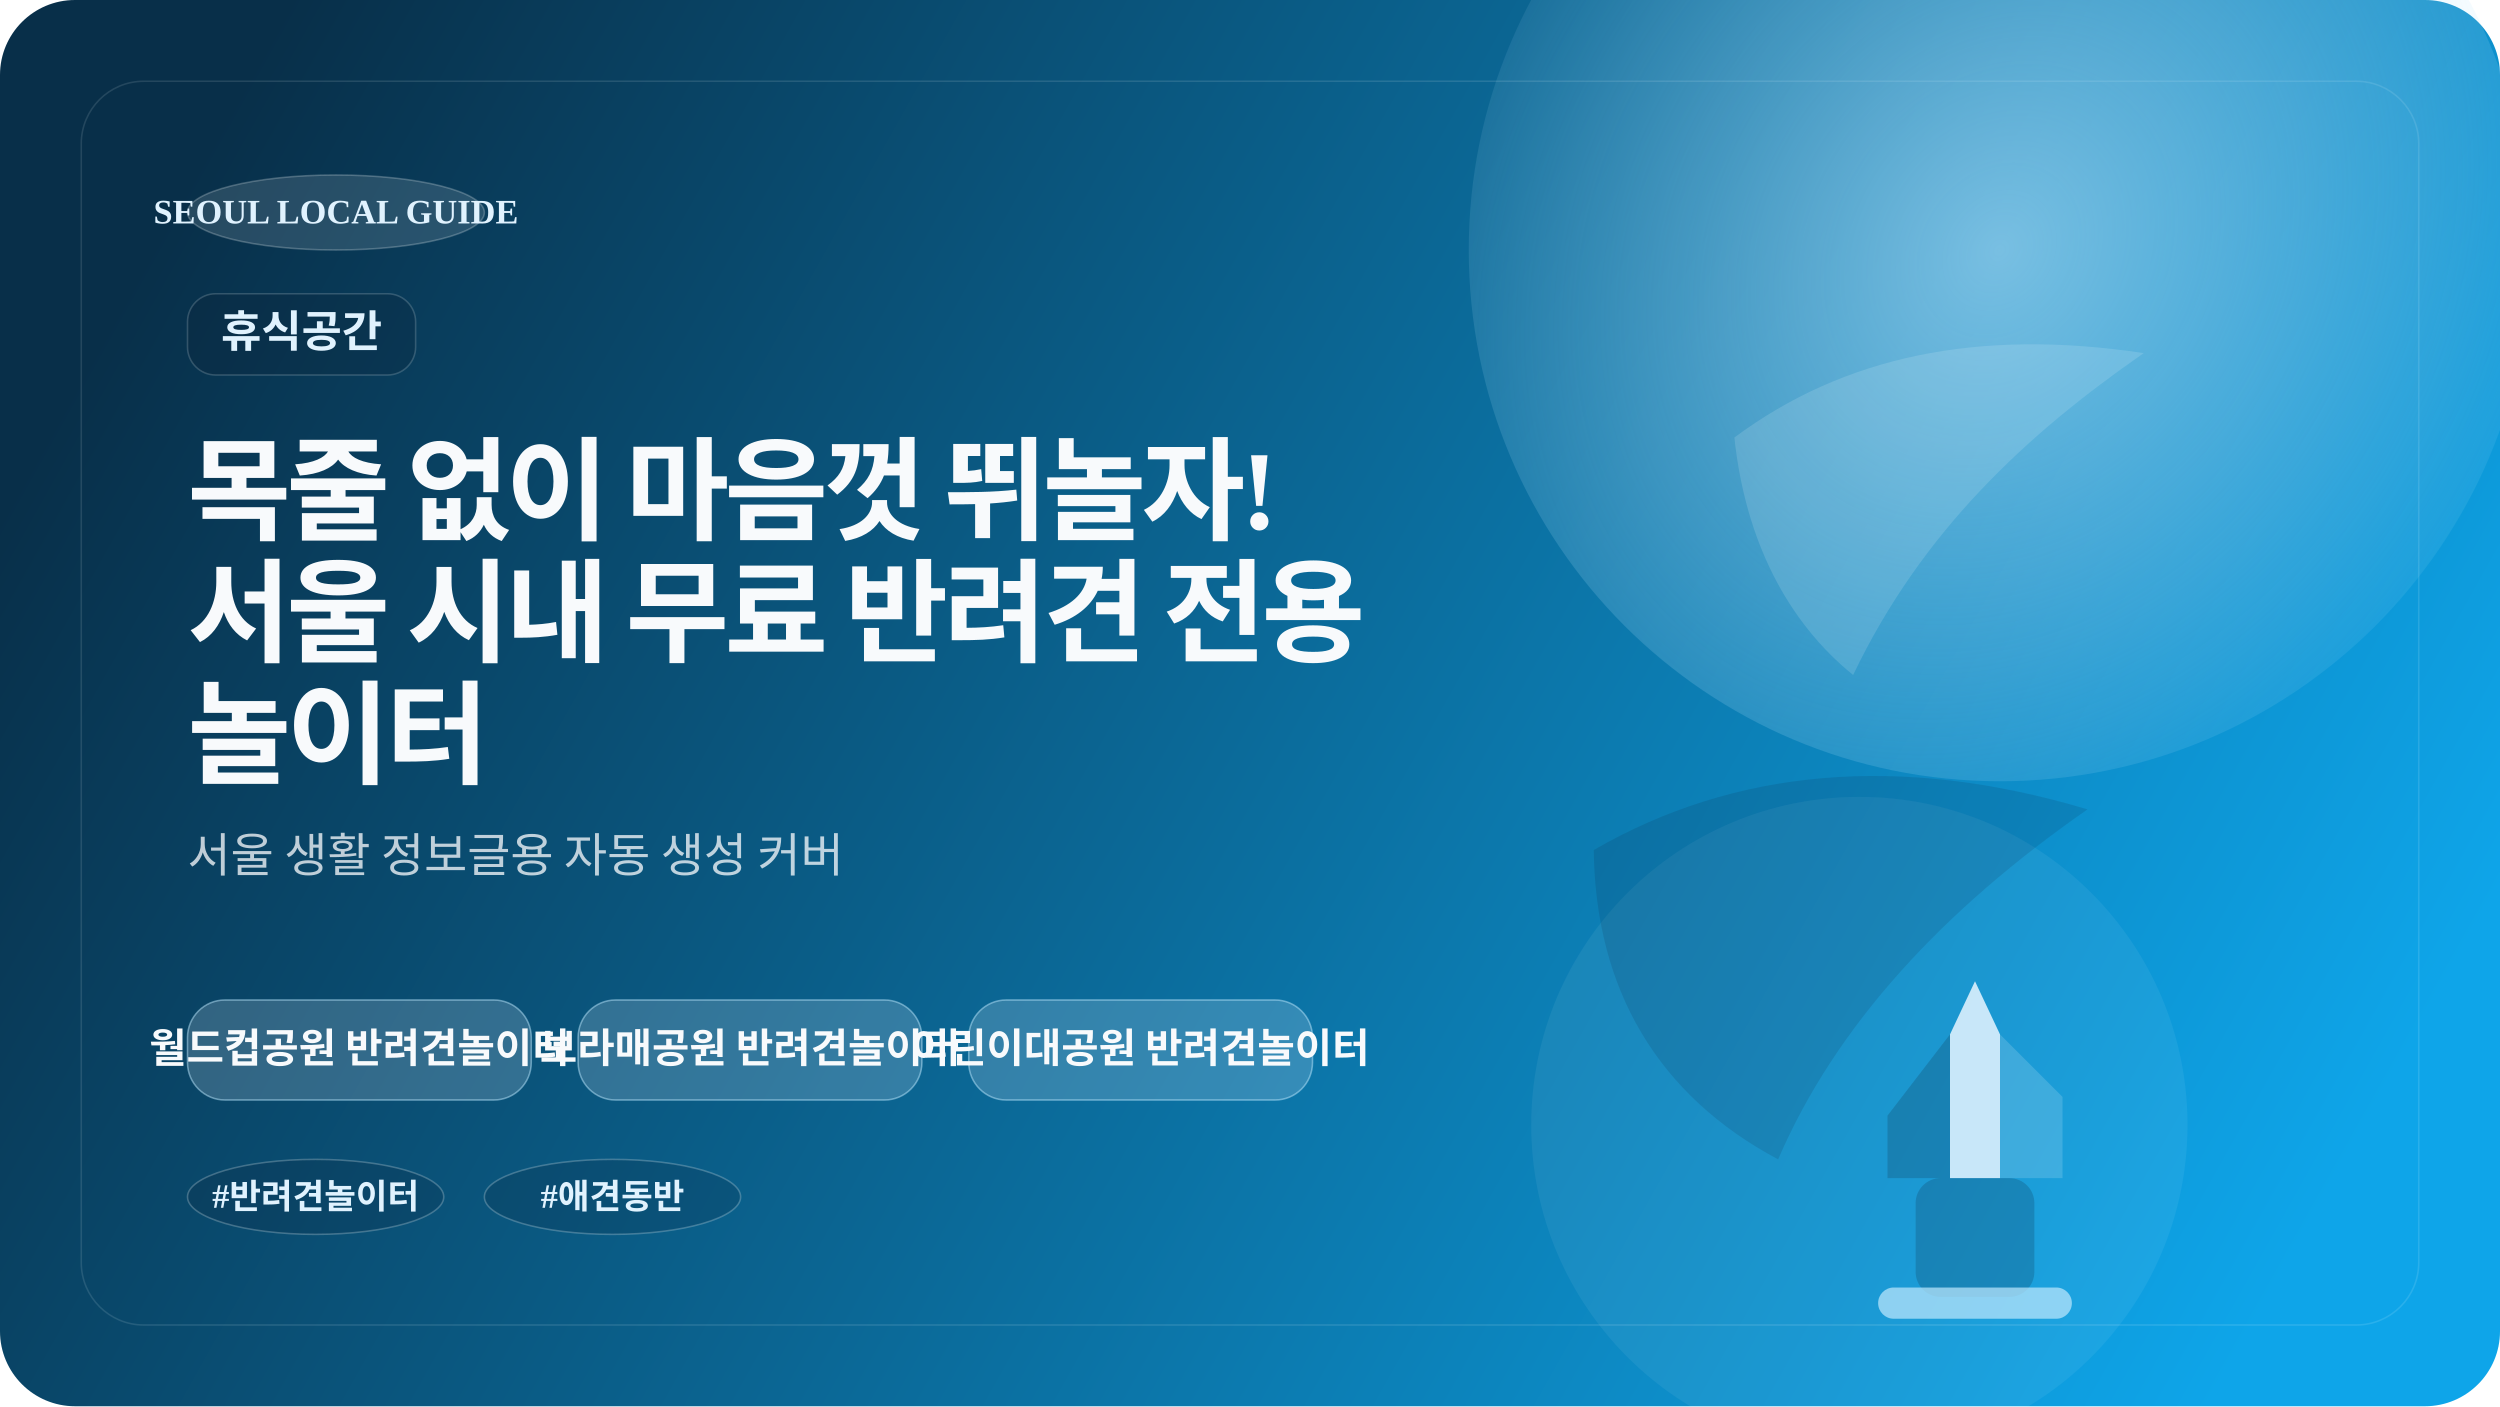
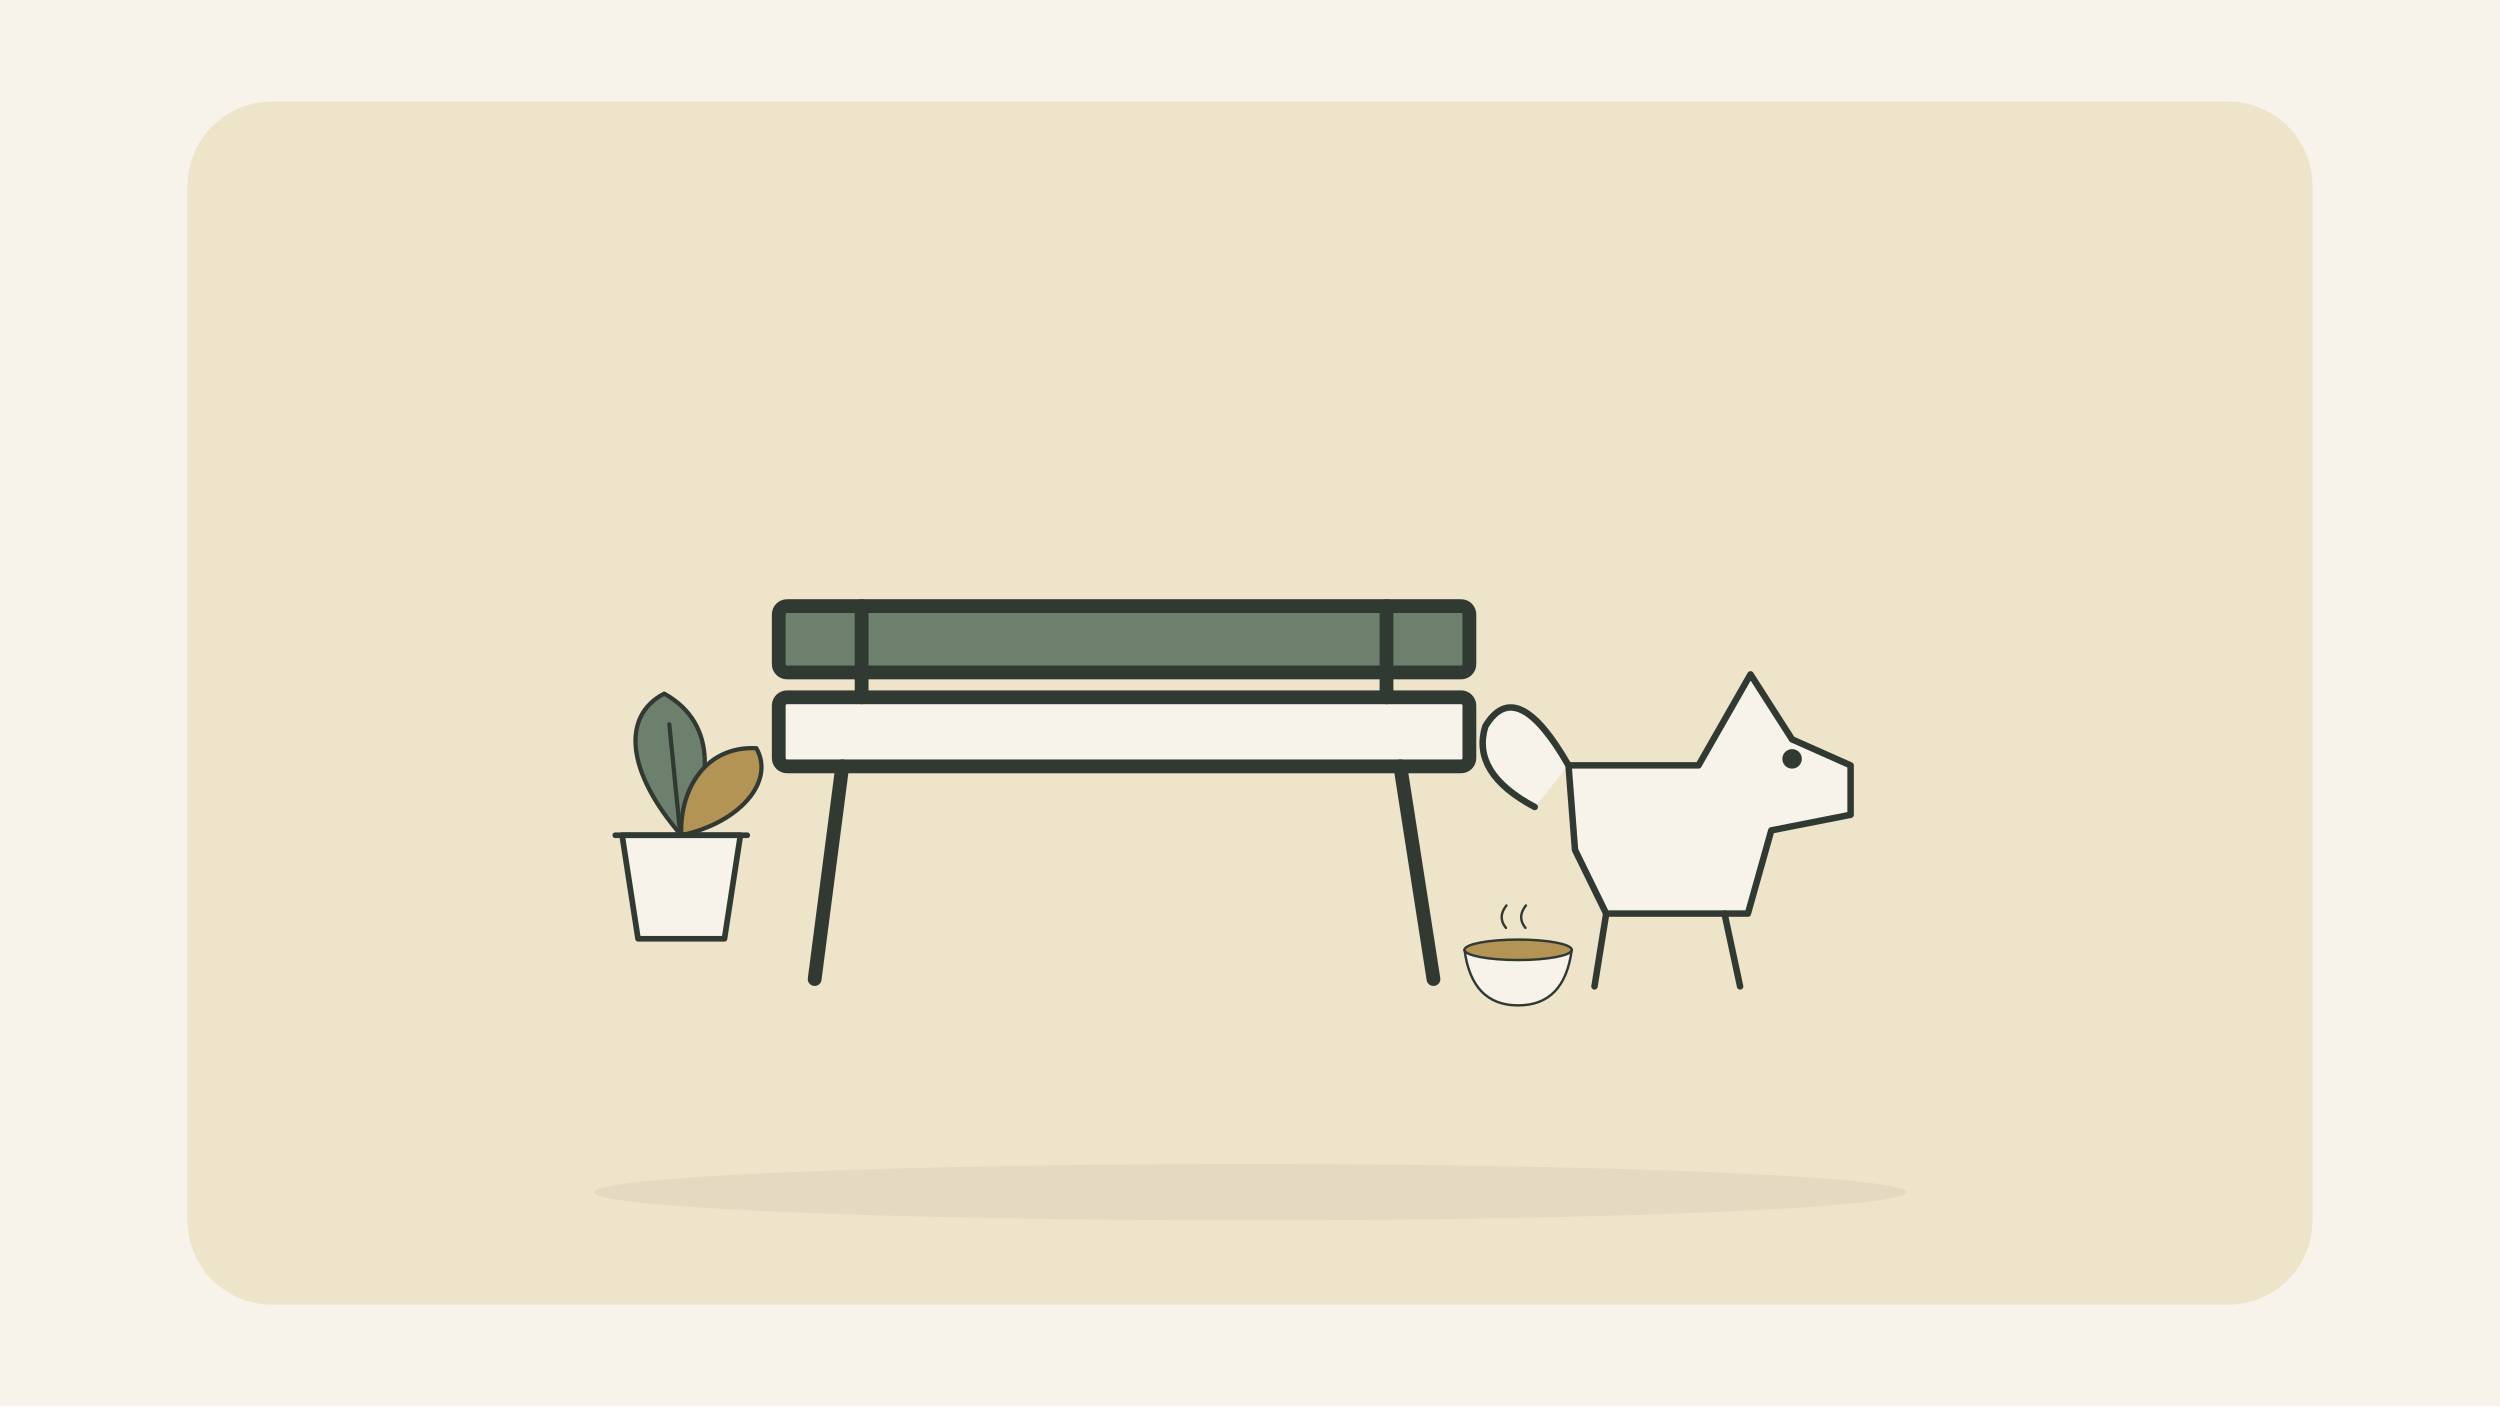
- <svg xmlns="http://www.w3.org/2000/svg" width="1600" height="900" viewBox="0 0 1600 900" fill="none" role="img" aria-labelledby="cover-title cover-desc">
-   <defs>
-     <linearGradient id="bg-gradient" x1="140" y1="80" x2="1460" y2="820" gradientUnits="userSpaceOnUse">
-       <stop stop-color="#082F49" />
-       <stop offset="1" stop-color="#0EA5E9" />
-     </linearGradient>
-     <radialGradient id="glow-gradient" cx="0" cy="0" r="1" gradientUnits="userSpaceOnUse" gradientTransform="translate(1280 160) rotate(125) scale(480 400)">
-       <stop stop-color="#BAE6FD" stop-opacity="0.62" />
-       <stop offset="1" stop-color="#BAE6FD" stop-opacity="0" />
-     </radialGradient>
-   </defs>
-   <rect width="1600" height="900" rx="48" fill="url(#bg-gradient)" />
-   <rect x="52" y="52" width="1496" height="796" rx="40" stroke="rgba(248,250,252,0.12)" />
-   <circle cx="1280" cy="160" r="340" fill="url(#glow-gradient)" />
-   <circle cx="1190" cy="720" r="210" fill="rgba(255,255,255,0.06)" />
-   <path d="M1110 280C1180 228 1266 210 1372 226C1297 278 1230 340 1186 432C1144 398 1117 346 1110 280Z" fill="rgba(248,250,252,0.14)" />
-   <path d="M1020 544C1110 492 1216 482 1336 518C1244 582 1175 656 1138 742C1061 701 1021 633 1020 544Z" fill="rgba(15,23,42,0.12)" />
-   <g transform="translate(120 112)">
-     <rect width="190" height="48" rx="999" fill="rgba(248,250,252,0.13)" stroke="rgba(248,250,252,0.24)" />
-     <text x="95" y="31" fill="#E0F2FE" font-size="22" font-weight="700" text-anchor="middle">SEOUL LOCAL GUIDE</text>
-   </g>
-   <g transform="translate(120 188)">
-     <rect width="146" height="52" rx="18" fill="rgba(15,23,42,0.18)" stroke="rgba(248,250,252,0.18)" />
-     <text x="73" y="34" fill="#E0F2FE" font-size="28" font-weight="700" text-anchor="middle">휴식공간</text>
-   </g>
-   <text x="120" y="340" fill="#F8FAFC" font-size="72" font-weight="800" letter-spacing="-0.04em">
-     <tspan x="120" dy="0">목줄 없이 마음껏 뛰놀자!</tspan>
-     <tspan x="120" dy="78">서울 시내 무료 반려견 전용</tspan>
-     <tspan x="120" dy="78">놀이터</tspan>
-   </text>
-   <text x="120" y="558" fill="rgba(248,250,252,0.76)" font-size="30" font-weight="500">
-     서울 생활 정보글용 자동 생성 커버
-   </text>
-   <g transform="translate(120 640)">
-     <rect width="220" height="64" rx="24" fill="rgba(240, 249, 255, 0.18)" stroke="rgba(186, 230, 253, 0.5)" />
-     <text x="110" y="40" fill="#F8FAFC" font-size="26" font-weight="600" text-anchor="middle">월드컵공원 반려견놀이터</text>
-   </g>
-   <g transform="translate(370 640)">
-     <rect width="220" height="64" rx="24" fill="rgba(240, 249, 255, 0.18)" stroke="rgba(186, 230, 253, 0.5)" />
-     <text x="110" y="40" fill="#F8FAFC" font-size="26" font-weight="600" text-anchor="middle">보라매공원 반려견놀이터</text>
-   </g>
-   <g transform="translate(620 640)">
-     <rect width="220" height="64" rx="24" fill="rgba(240, 249, 255, 0.18)" stroke="rgba(186, 230, 253, 0.5)" />
-     <text x="110" y="40" fill="#F8FAFC" font-size="26" font-weight="600" text-anchor="middle">어린이대공원 반려견놀이터</text>
-   </g>
-   <g transform="translate(120 742)">
-     <rect width="164" height="48" rx="999" fill="rgba(15, 23, 42, 0.16)" stroke="rgba(248, 250, 252, 0.24)" />
-     <text x="82" y="31" fill="#E0F2FE" font-size="22" font-weight="600" text-anchor="middle">#반려견놀이터</text>
-   </g>
-   <g transform="translate(310 742)">
-     <rect width="164" height="48" rx="999" fill="rgba(15, 23, 42, 0.16)" stroke="rgba(248, 250, 252, 0.24)" />
-     <text x="82" y="31" fill="#E0F2FE" font-size="22" font-weight="600" text-anchor="middle">#애견동반</text>
-   </g>
-   <g transform="translate(1168 628)">
-     <path d="M96 0L112 34V126H80V34L96 0Z" fill="#E0F2FE" fill-opacity="0.88" />
-     <path d="M112 34L152 74V126H112V34Z" fill="rgba(248,250,252,0.16)" />
-     <path d="M80 34L40 86V126H80V34Z" fill="rgba(15,23,42,0.18)" />
-     <rect x="58" y="126" width="76" height="76" rx="16" fill="rgba(15,23,42,0.18)" />
-     <rect x="34" y="196" width="124" height="20" rx="10" fill="#BAE6FD" fill-opacity="0.72" />
+ <svg xmlns="http://www.w3.org/2000/svg" width="1600" height="900" viewBox="0 0 1600 900" fill="none" role="img" aria-labelledby="cover-title cover-desc" data-cover-generator="seoulcity" data-cover-version="2" data-cover-subject="pet" data-cover-scene="pet-rest" data-cover-palette="ochre">
+   <rect width="1600" height="900" fill="#F7F3EB" />
+   <rect x="120" y="65" width="1360" height="770" rx="54" fill="#EEE4CA" />
+   <ellipse cx="800" cy="763" rx="420" ry="18" fill="#303A33" opacity=".06" />
+   <g transform="translate(280 130) scale(1.04)" stroke="#303A33" stroke-width="5" stroke-linecap="round" stroke-linejoin="round">
+     <g transform="translate(210 350) scale(1.7)">
+       <rect x="0" y="-60" width="250" height="24" rx="3" fill="#6D806D" />
+       <rect x="0" y="-27" width="250" height="25" rx="3" fill="#F7F3EB" />
+       <path d="M23 -2L13 75" fill="none" />
+       <path d="M225 -2L237 75" fill="none" />
+       <path d="M30 -60L30 -27" fill="none" />
+       <path d="M220 -60L220 -27" fill="none" />
+     </g>
+     <g transform="translate(760 418) scale(0.8)">
+       <path d="M-80-90Q-120-160-144-120Q-155-84-106-58M-80-90H20L60-160L92-110L137-90V-52L76-40L58 24H-51L-75-25Z" fill="#F7F3EB" />
+       <path d="M-51 24L-60 80" fill="none" />
+       <path d="M40 24L52 80" fill="none" />
+       <circle cx="92" cy="-95" r="5" fill="#303A33" />
+     </g>
+     <g transform="translate(150 389) scale(0.7)">
+       <g transform="translate(0 0) scale(0.75)">
+         <path d="M0 0C-65-75-70-140-20-166C45-130 35-55 0 0Z" fill="#6D806D" />
+         <path d="M0 0C70-15 110-64 88-102C30-105-2-56 0 0Z" fill="#B49455" />
+         <path d="M0 10L-14 -130" fill="none" />
+       </g>
+       <path d="M-52 0H52L38 91H-38Z" fill="#F7F3EB" />
+       <path d="M-58 0L58 0" fill="none" />
+     </g>
+     <g transform="translate(665 467) scale(0.3)">
+       <path d="M-110-25H110Q95 89 0 89Q-95 89-110-25Z" fill="#F7F3EB" />
+       <ellipse cx="0" cy="-25" rx="110" ry="21" fill="#B49455" />
+       <path d="M-25-70Q-43-92-24-116M15-70Q-3-92 16-116" fill="none" />
+     </g>
  </g>
</svg>
